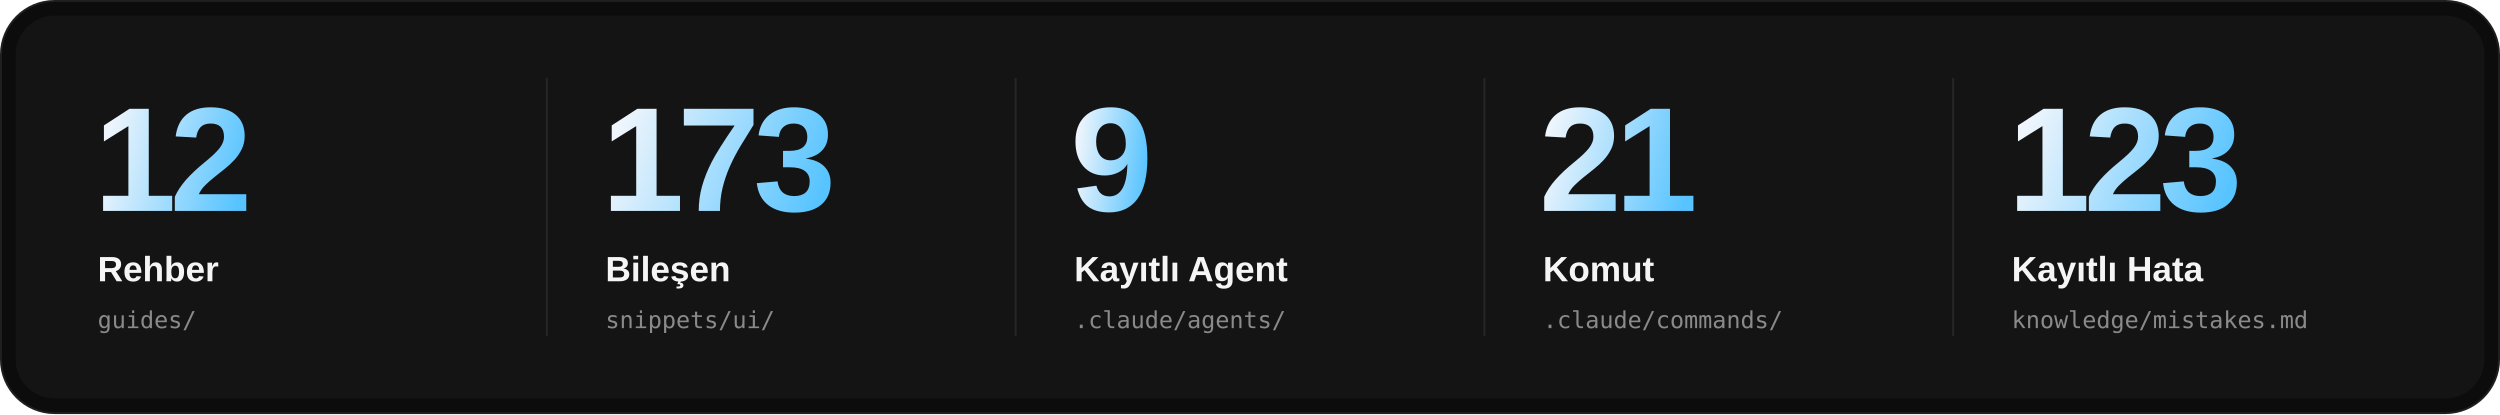
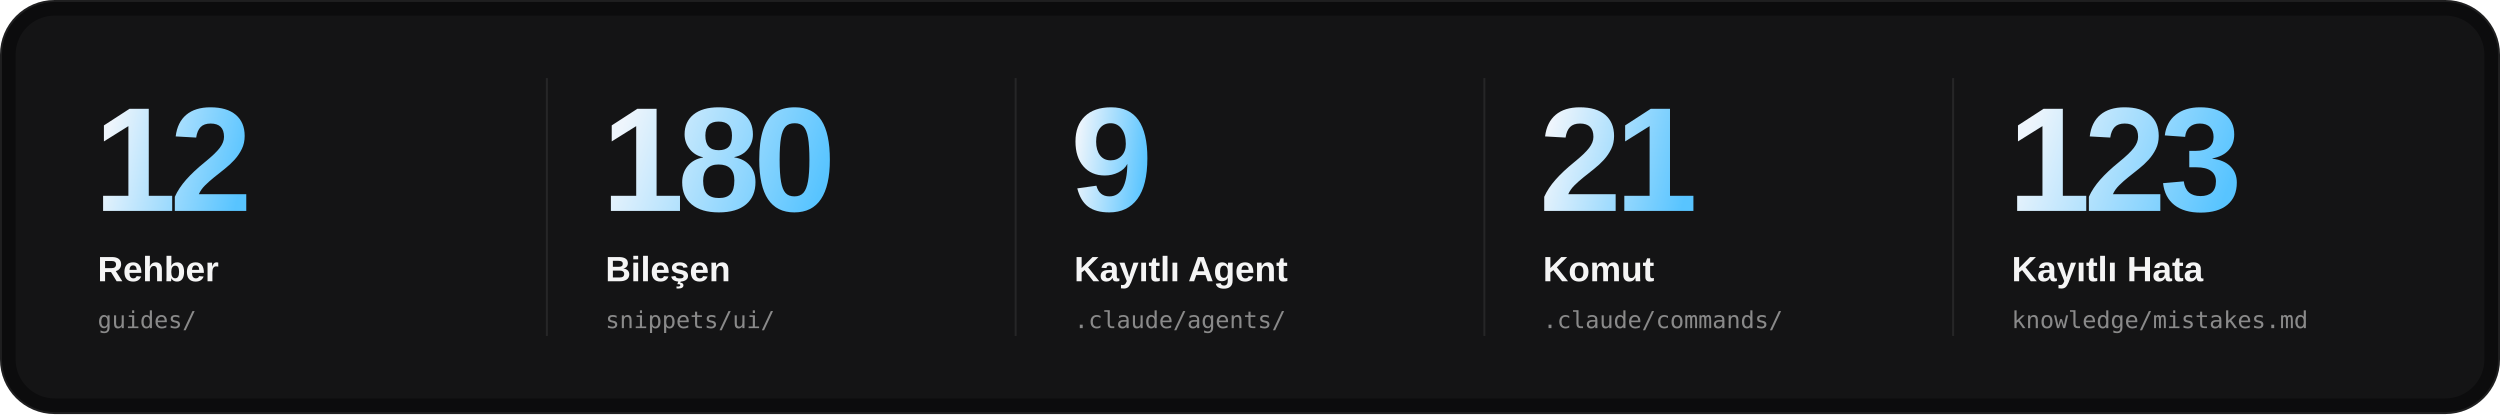
- <svg xmlns="http://www.w3.org/2000/svg" width="1280" height="212" viewBox="0 0 1280 212" role="img" aria-label="12 Rehber, 173 Bileşen, 9 Kayıtlı Agent, 21 Komut, 123 Kayıtlı Hata">
+ <svg xmlns="http://www.w3.org/2000/svg" width="1280" height="212" viewBox="0 0 1280 212" role="img" aria-label="12 Rehber, 180 Bileşen, 9 Kayıtlı Agent, 21 Komut, 123 Kayıtlı Hata">
  <defs>
    <linearGradient id="stat-ink" x1="0.008" y1="0.413" x2="0.992" y2="0.587">
      <stop offset="0%" stop-color="#eef5fc" />
      <stop offset="100%" stop-color="#58c4ff" />
    </linearGradient>
  </defs>
  <rect width="1280" height="212" rx="28" fill="#0c0c0d" />
  <rect x="8" y="8" width="1264" height="196" rx="20" fill="rgb(255,255,255)" fill-opacity="0.035" />
  <g transform="translate(40 0)">
    <text x="8" y="108" font-family="-apple-system, BlinkMacSystemFont, 'Segoe UI', 'Helvetica Neue', Arial, sans-serif" font-size="76" font-weight="800" letter-spacing="-3.4" fill="url(#stat-ink)">12</text>
    <text x="10" y="144" font-family="-apple-system, BlinkMacSystemFont, 'Segoe UI', 'Helvetica Neue', Arial, sans-serif" font-size="18" font-weight="650" fill="#f5f5f5">Rehber</text>
    <text x="10" y="168" font-family="ui-monospace, SFMono-Regular, Menlo, Consolas, monospace" font-size="12" fill="#8a8a8a">guides/</text>
  </g>
  <g transform="translate(280 0)">
    <line x1="0" y1="40" x2="0" y2="172" stroke="rgb(255,255,255)" stroke-opacity="0.08" />
-     <text x="28" y="108" font-family="-apple-system, BlinkMacSystemFont, 'Segoe UI', 'Helvetica Neue', Arial, sans-serif" font-size="76" font-weight="800" letter-spacing="-3.4" fill="url(#stat-ink)">173</text>
+     <text x="28" y="108" font-family="-apple-system, BlinkMacSystemFont, 'Segoe UI', 'Helvetica Neue', Arial, sans-serif" font-size="76" font-weight="800" letter-spacing="-3.4" fill="url(#stat-ink)">180</text>
    <text x="30" y="144" font-family="-apple-system, BlinkMacSystemFont, 'Segoe UI', 'Helvetica Neue', Arial, sans-serif" font-size="18" font-weight="650" fill="#f5f5f5">Bileşen</text>
    <text x="30" y="168" font-family="ui-monospace, SFMono-Regular, Menlo, Consolas, monospace" font-size="12" fill="#8a8a8a">snippets/ui/</text>
  </g>
  <g transform="translate(520 0)">
    <line x1="0" y1="40" x2="0" y2="172" stroke="rgb(255,255,255)" stroke-opacity="0.08" />
    <text x="28" y="108" font-family="-apple-system, BlinkMacSystemFont, 'Segoe UI', 'Helvetica Neue', Arial, sans-serif" font-size="76" font-weight="800" letter-spacing="-3.4" fill="url(#stat-ink)">9</text>
    <text x="30" y="144" font-family="-apple-system, BlinkMacSystemFont, 'Segoe UI', 'Helvetica Neue', Arial, sans-serif" font-size="18" font-weight="650" fill="#f5f5f5">Kayıtlı Agent</text>
    <text x="30" y="168" font-family="ui-monospace, SFMono-Regular, Menlo, Consolas, monospace" font-size="12" fill="#8a8a8a">.claude/agents/</text>
  </g>
  <g transform="translate(760 0)">
    <line x1="0" y1="40" x2="0" y2="172" stroke="rgb(255,255,255)" stroke-opacity="0.08" />
    <text x="28" y="108" font-family="-apple-system, BlinkMacSystemFont, 'Segoe UI', 'Helvetica Neue', Arial, sans-serif" font-size="76" font-weight="800" letter-spacing="-3.4" fill="url(#stat-ink)">21</text>
    <text x="30" y="144" font-family="-apple-system, BlinkMacSystemFont, 'Segoe UI', 'Helvetica Neue', Arial, sans-serif" font-size="18" font-weight="650" fill="#f5f5f5">Komut</text>
    <text x="30" y="168" font-family="ui-monospace, SFMono-Regular, Menlo, Consolas, monospace" font-size="12" fill="#8a8a8a">.claude/commands/</text>
  </g>
  <g transform="translate(1000 0)">
    <line x1="0" y1="40" x2="0" y2="172" stroke="rgb(255,255,255)" stroke-opacity="0.08" />
    <text x="28" y="108" font-family="-apple-system, BlinkMacSystemFont, 'Segoe UI', 'Helvetica Neue', Arial, sans-serif" font-size="76" font-weight="800" letter-spacing="-3.4" fill="url(#stat-ink)">123</text>
    <text x="30" y="144" font-family="-apple-system, BlinkMacSystemFont, 'Segoe UI', 'Helvetica Neue', Arial, sans-serif" font-size="18" font-weight="650" fill="#f5f5f5">Kayıtlı Hata</text>
    <text x="30" y="168" font-family="ui-monospace, SFMono-Regular, Menlo, Consolas, monospace" font-size="12" fill="#8a8a8a">knowledge/mistakes.md</text>
  </g>
  <rect x="0.5" y="0.5" width="1279" height="211" rx="27.5" fill="none" stroke="rgb(255,255,255)" stroke-opacity="0.08" />
</svg>
